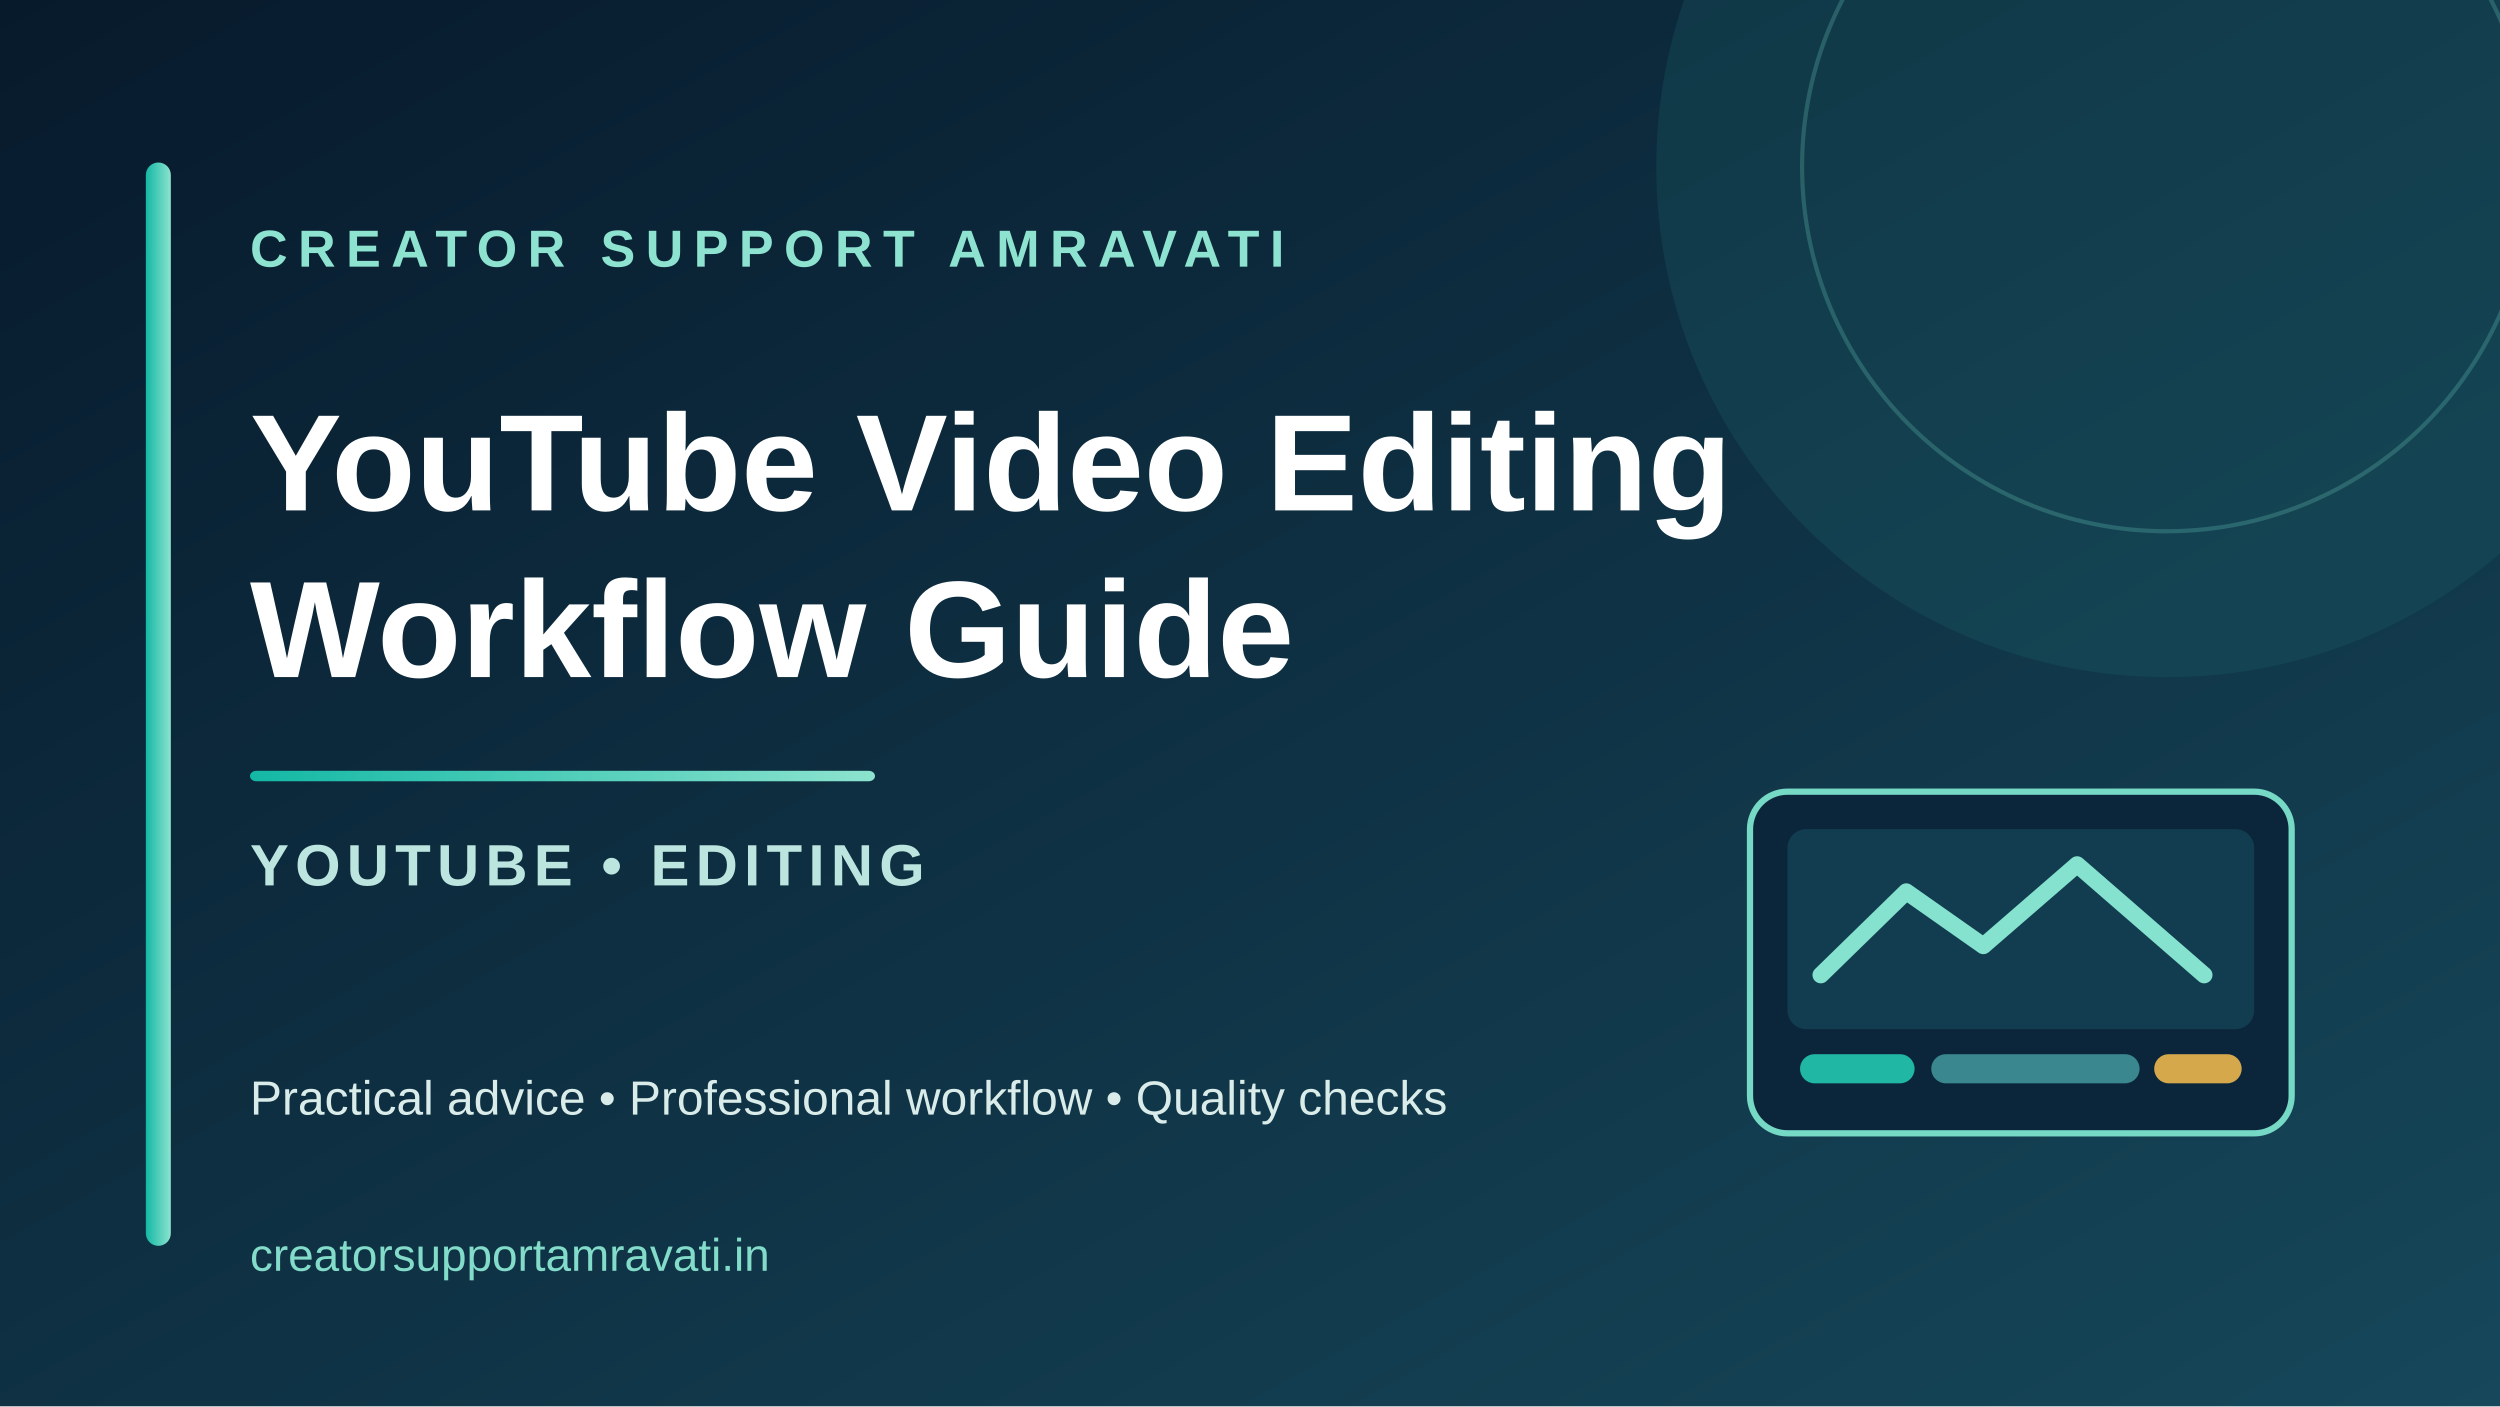
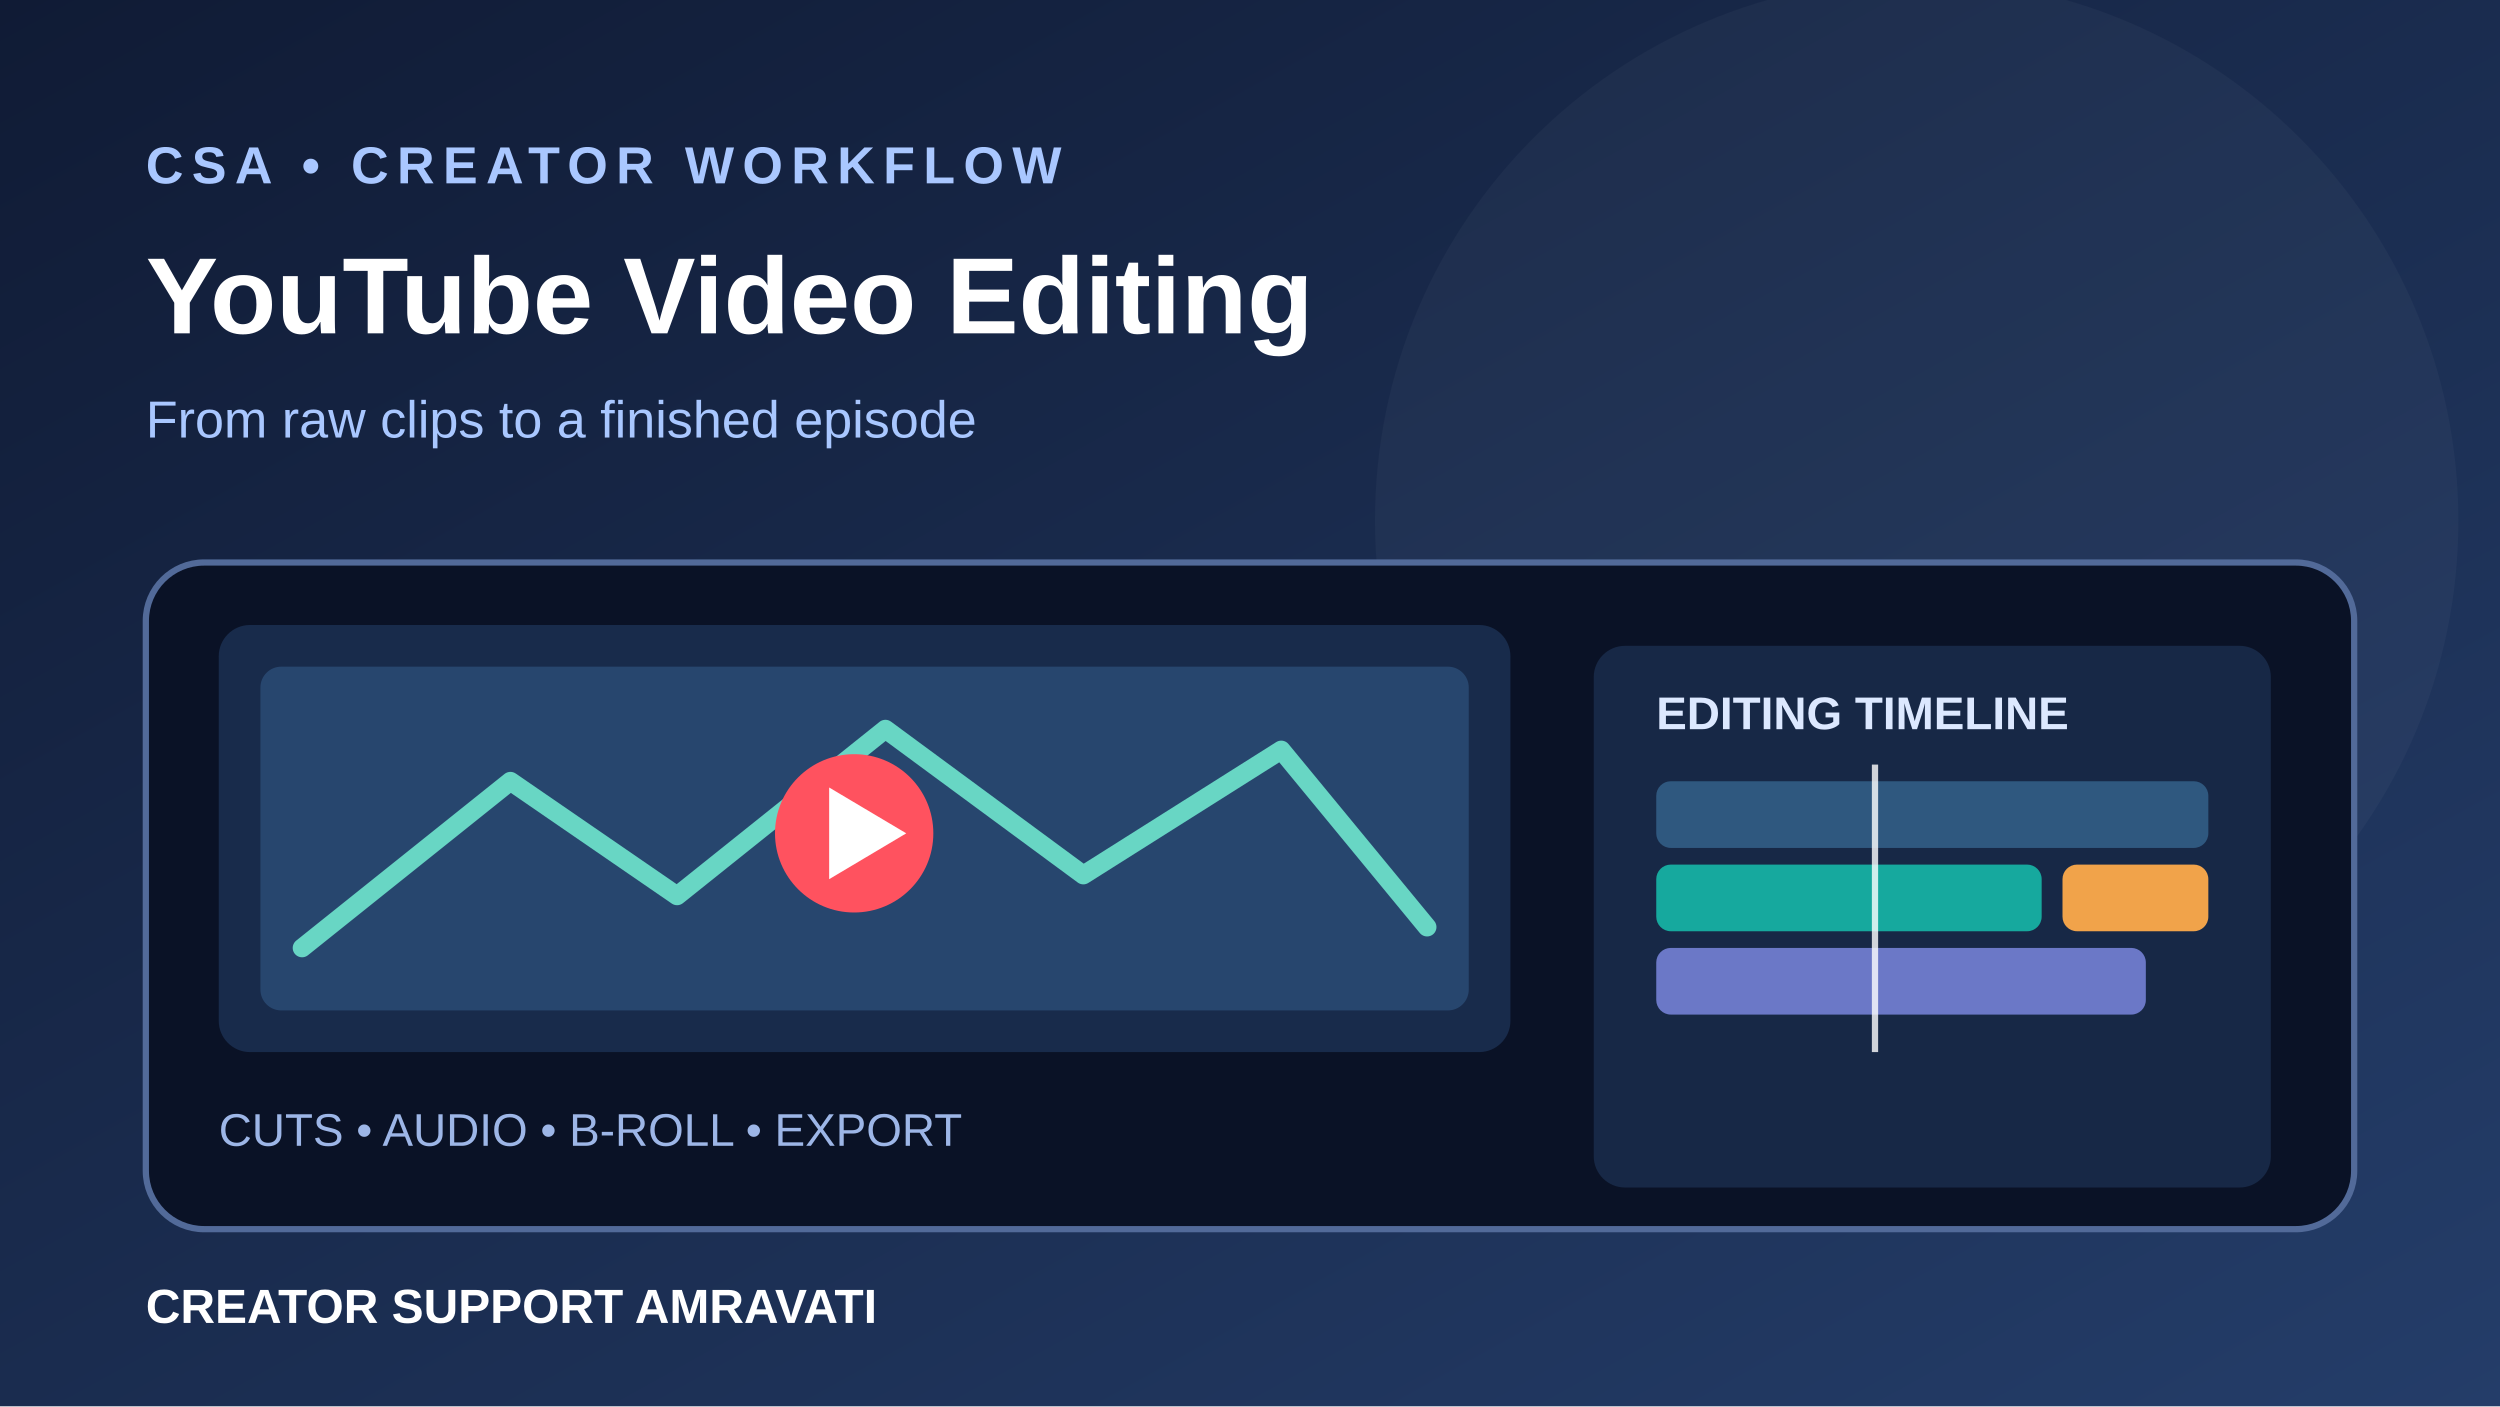
- <svg xmlns="http://www.w3.org/2000/svg" width="1200" height="675" viewBox="0 0 1200 675" role="img" aria-labelledby="title desc">
+ <svg xmlns="http://www.w3.org/2000/svg" width="1200" height="675" viewBox="0 0 1200 675">
  <defs>
-     <linearGradient id="bg" x1="0" y1="0" x2="1" y2="1">
-       <stop stop-color="#071a2c" />
-       <stop offset="1" stop-color="#16475a" />
+     <linearGradient id="b" x2="1" y2="1">
+       <stop stop-color="#101b35" />
+       <stop offset="1" stop-color="#243d69" />
    </linearGradient>
-     <linearGradient id="accent" x1="0" y1="0" x2="1" y2="0">
-       <stop stop-color="#13b8a5" />
-       <stop offset="1" stop-color="#8ce3ce" />
+     <linearGradient id="r" x2="1">
+       <stop stop-color="#ff4b55" />
+       <stop offset="1" stop-color="#ff9a62" />
    </linearGradient>
  </defs>
-   <rect width="1200" height="675" fill="url(#bg)" />
-   <circle cx="1040" cy="80" r="245" fill="#1e6c70" opacity=".22" />
-   <circle cx="1040" cy="80" r="175" fill="none" stroke="#6fd4c0" stroke-width="2" opacity=".25" />
-   <rect x="70" y="78" width="12" height="520" rx="6" fill="url(#accent)" />
-   <text x="120" y="128" fill="#8de3d0" font-family="Arial,sans-serif" font-size="25" font-weight="700" letter-spacing="5">CREATOR SUPPORT AMRAVATI</text>
-   <text x="120" y="245" fill="#ffffff" font-family="Arial,sans-serif" font-size="66" font-weight="700">YouTube Video Editing</text>
-   <text x="120" y="325" fill="#ffffff" font-family="Arial,sans-serif" font-size="66" font-weight="700">Workflow Guide</text>
-   <rect x="120" y="370" width="300" height="5" rx="3" fill="url(#accent)" />
-   <text x="120" y="425" fill="#bde5df" font-family="Arial,sans-serif" font-size="28" font-weight="600" letter-spacing="3">YOUTUBE • EDITING</text>
-   <text x="120" y="535" fill="#d9ece9" font-family="Arial,sans-serif" font-size="23">Practical advice • Professional workflow • Quality checks</text>
-   <g transform="translate(840 380)">
-     <rect x="0" y="0" width="260" height="164" rx="18" fill="#0b263a" stroke="#75d9c5" stroke-width="3" />
-     <rect x="18" y="18" width="224" height="96" rx="9" fill="#123d50" />
-     <path d="M34 88 L75 48 L112 74 L157 35 L218 88" fill="none" stroke="#84e2ce" stroke-width="8" stroke-linecap="round" stroke-linejoin="round" />
-     <rect x="24" y="126" width="55" height="14" rx="7" fill="#20b7a4" />
-     <rect x="87" y="126" width="100" height="14" rx="7" fill="#3b8790" />
-     <rect x="194" y="126" width="42" height="14" rx="7" fill="#d6a84c" />
+   <rect width="1200" height="675" fill="url(#b)" />
+   <circle cx="920" cy="250" r="260" fill="#ffffff" opacity=".035" />
+   <text x="70" y="88" fill="#a9c7ff" font-family="Arial" font-size="25" font-weight="700" letter-spacing="4">CSA • CREATOR WORKFLOW</text>
+   <text x="70" y="160" fill="#fff" font-family="Arial" font-size="52" font-weight="700">YouTube Video Editing</text>
+   <text x="70" y="210" fill="#a9c7ff" font-family="Arial" font-size="25">From raw clips to a finished episode</text>
+   <rect x="70" y="270" width="1060" height="320" rx="28" fill="#0a1226" stroke="#526a99" stroke-width="3" />
+   <rect x="105" y="300" width="620" height="205" rx="15" fill="#182b4b" />
+   <rect x="125" y="320" width="580" height="165" rx="10" fill="#27466e" />
+   <path d="M145 455 L245 375 L325 430 L425 350 L520 420 L615 360 L685 445" fill="none" stroke="#68d6c4" stroke-width="9" stroke-linecap="round" stroke-linejoin="round" />
+   <circle cx="410" cy="400" r="38" fill="#ff525f" />
+   <path d="M398 378 L398 422 L435 400Z" fill="#fff" />
+   <rect x="765" y="310" width="325" height="260" rx="15" fill="#172846" />
+   <text x="795" y="350" fill="#dce8ff" font-family="Arial" font-size="22" font-weight="700">EDITING TIMELINE</text>
+   <g>
+     <rect x="795" y="375" width="265" height="32" rx="7" fill="#2f587f" />
+     <rect x="795" y="415" width="185" height="32" rx="7" fill="#16a99e" />
+     <rect x="990" y="415" width="70" height="32" rx="7" fill="#f1a34a" />
+     <rect x="795" y="455" width="235" height="32" rx="7" fill="#6b78c7" />
+     <path d="M900 367V505" stroke="#fff" stroke-width="3" opacity=".8" />
  </g>
-   <text x="120" y="610" fill="#83dcca" font-family="Arial,sans-serif" font-size="22">creatorsupportamravati.in</text>
+   <text x="105" y="550" fill="#9db6e7" font-family="Arial" font-size="22">CUTS  •  AUDIO  •  B-ROLL  •  EXPORT</text>
+   <text x="70" y="635" fill="#fff" font-family="Arial" font-size="23" font-weight="700">CREATOR SUPPORT AMRAVATI</text>
</svg>
